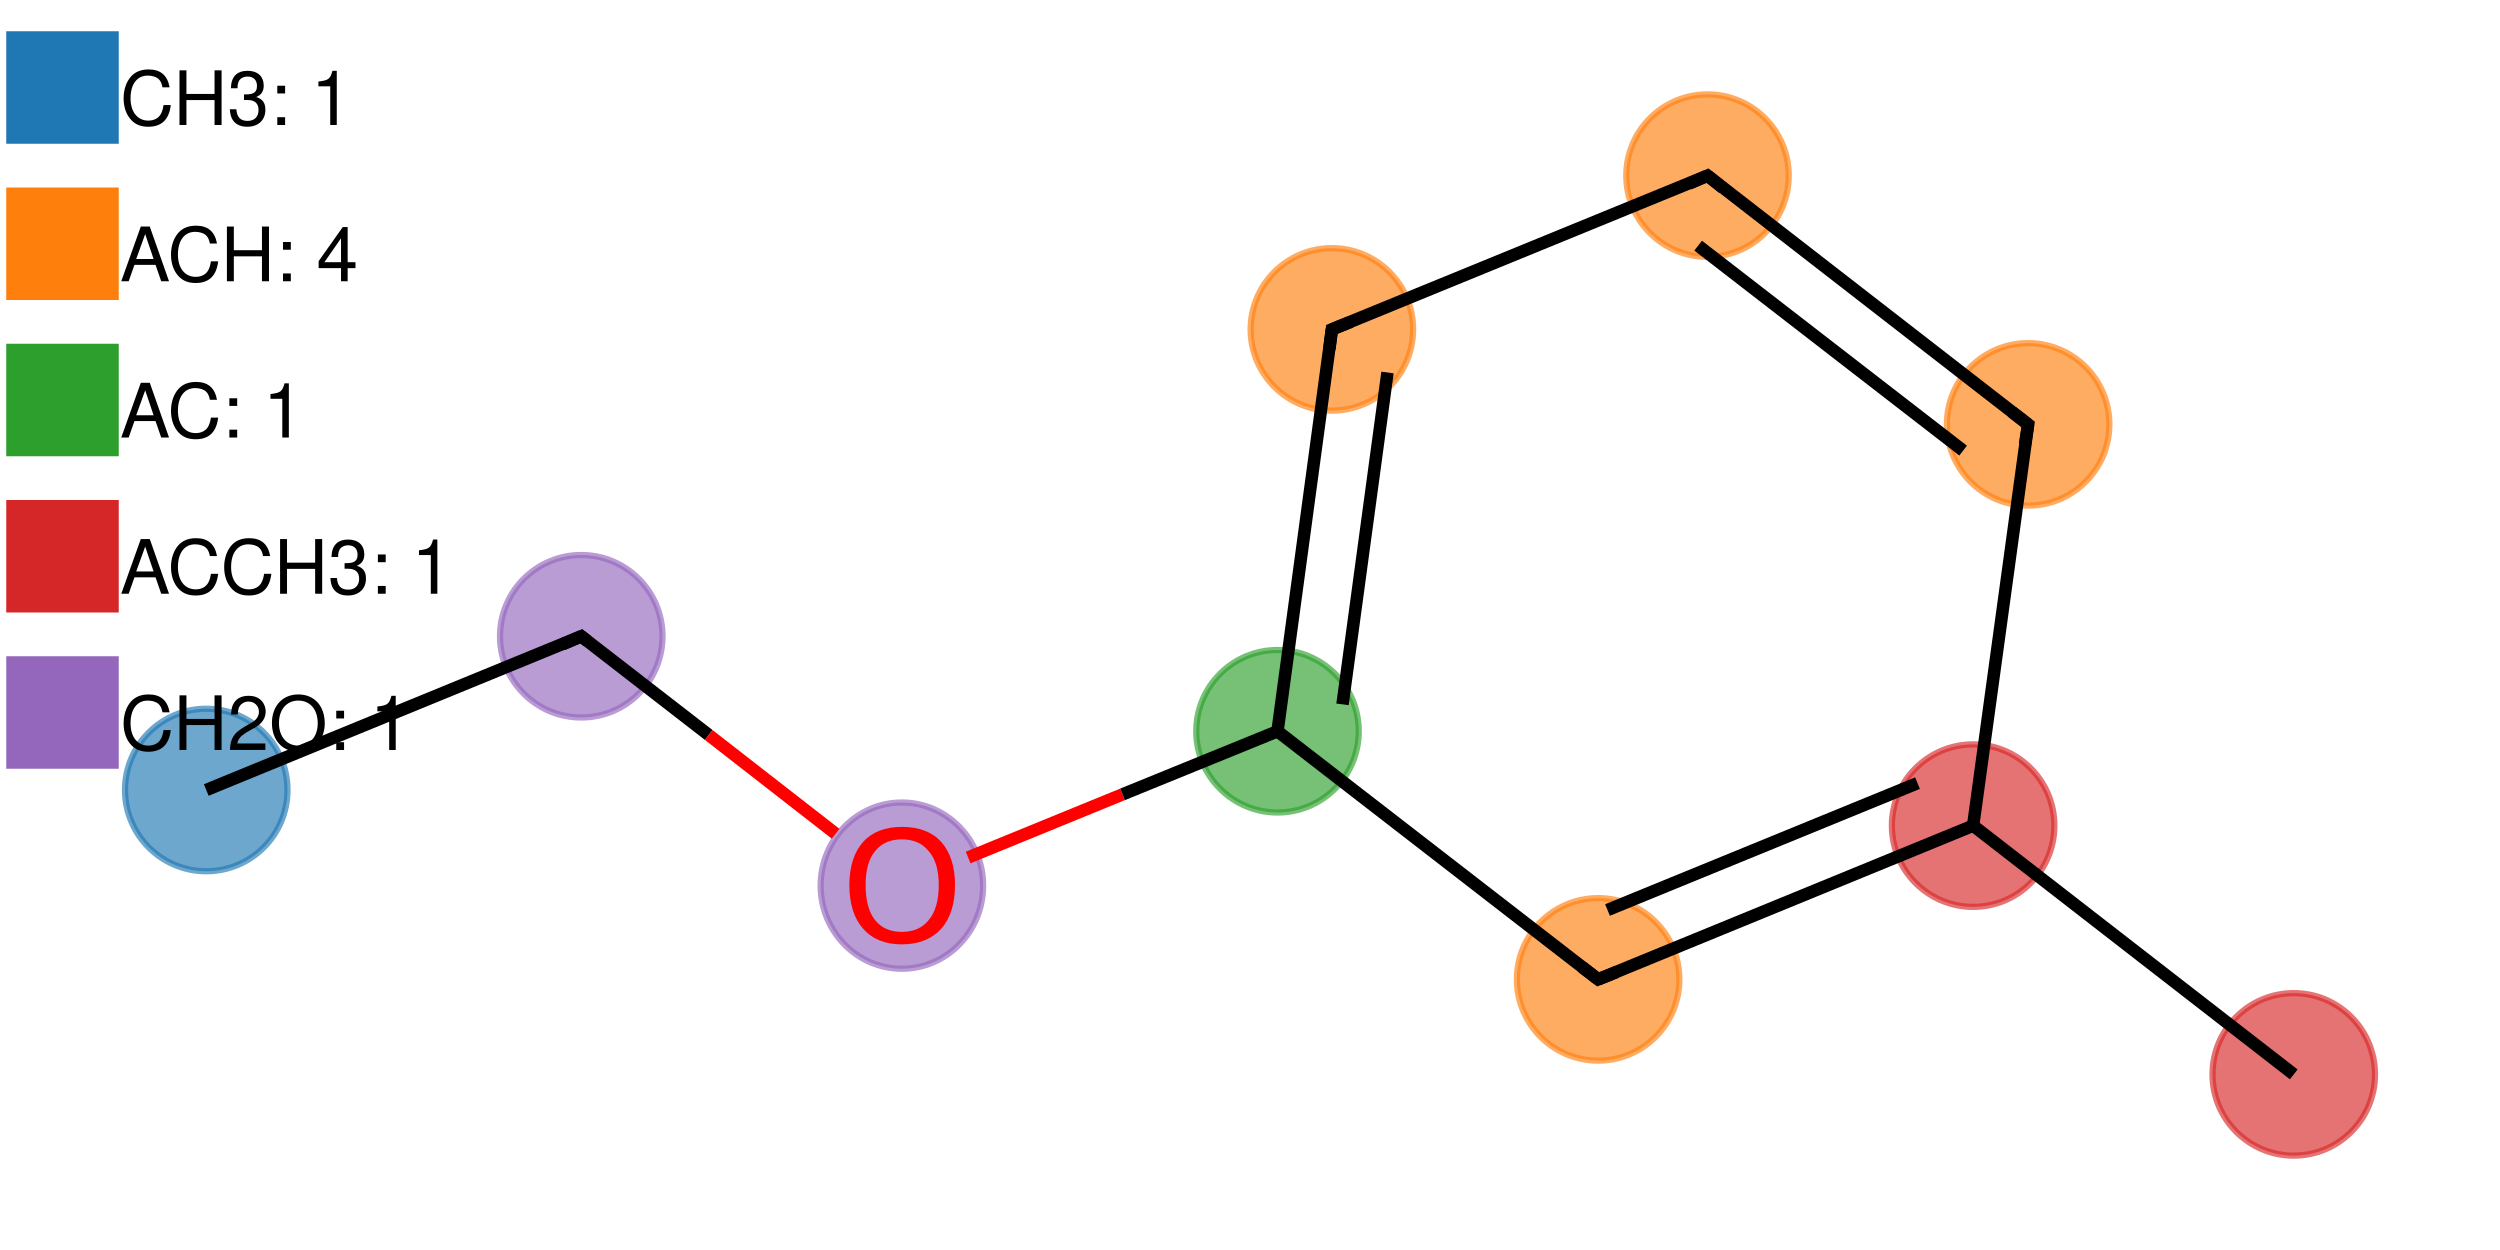
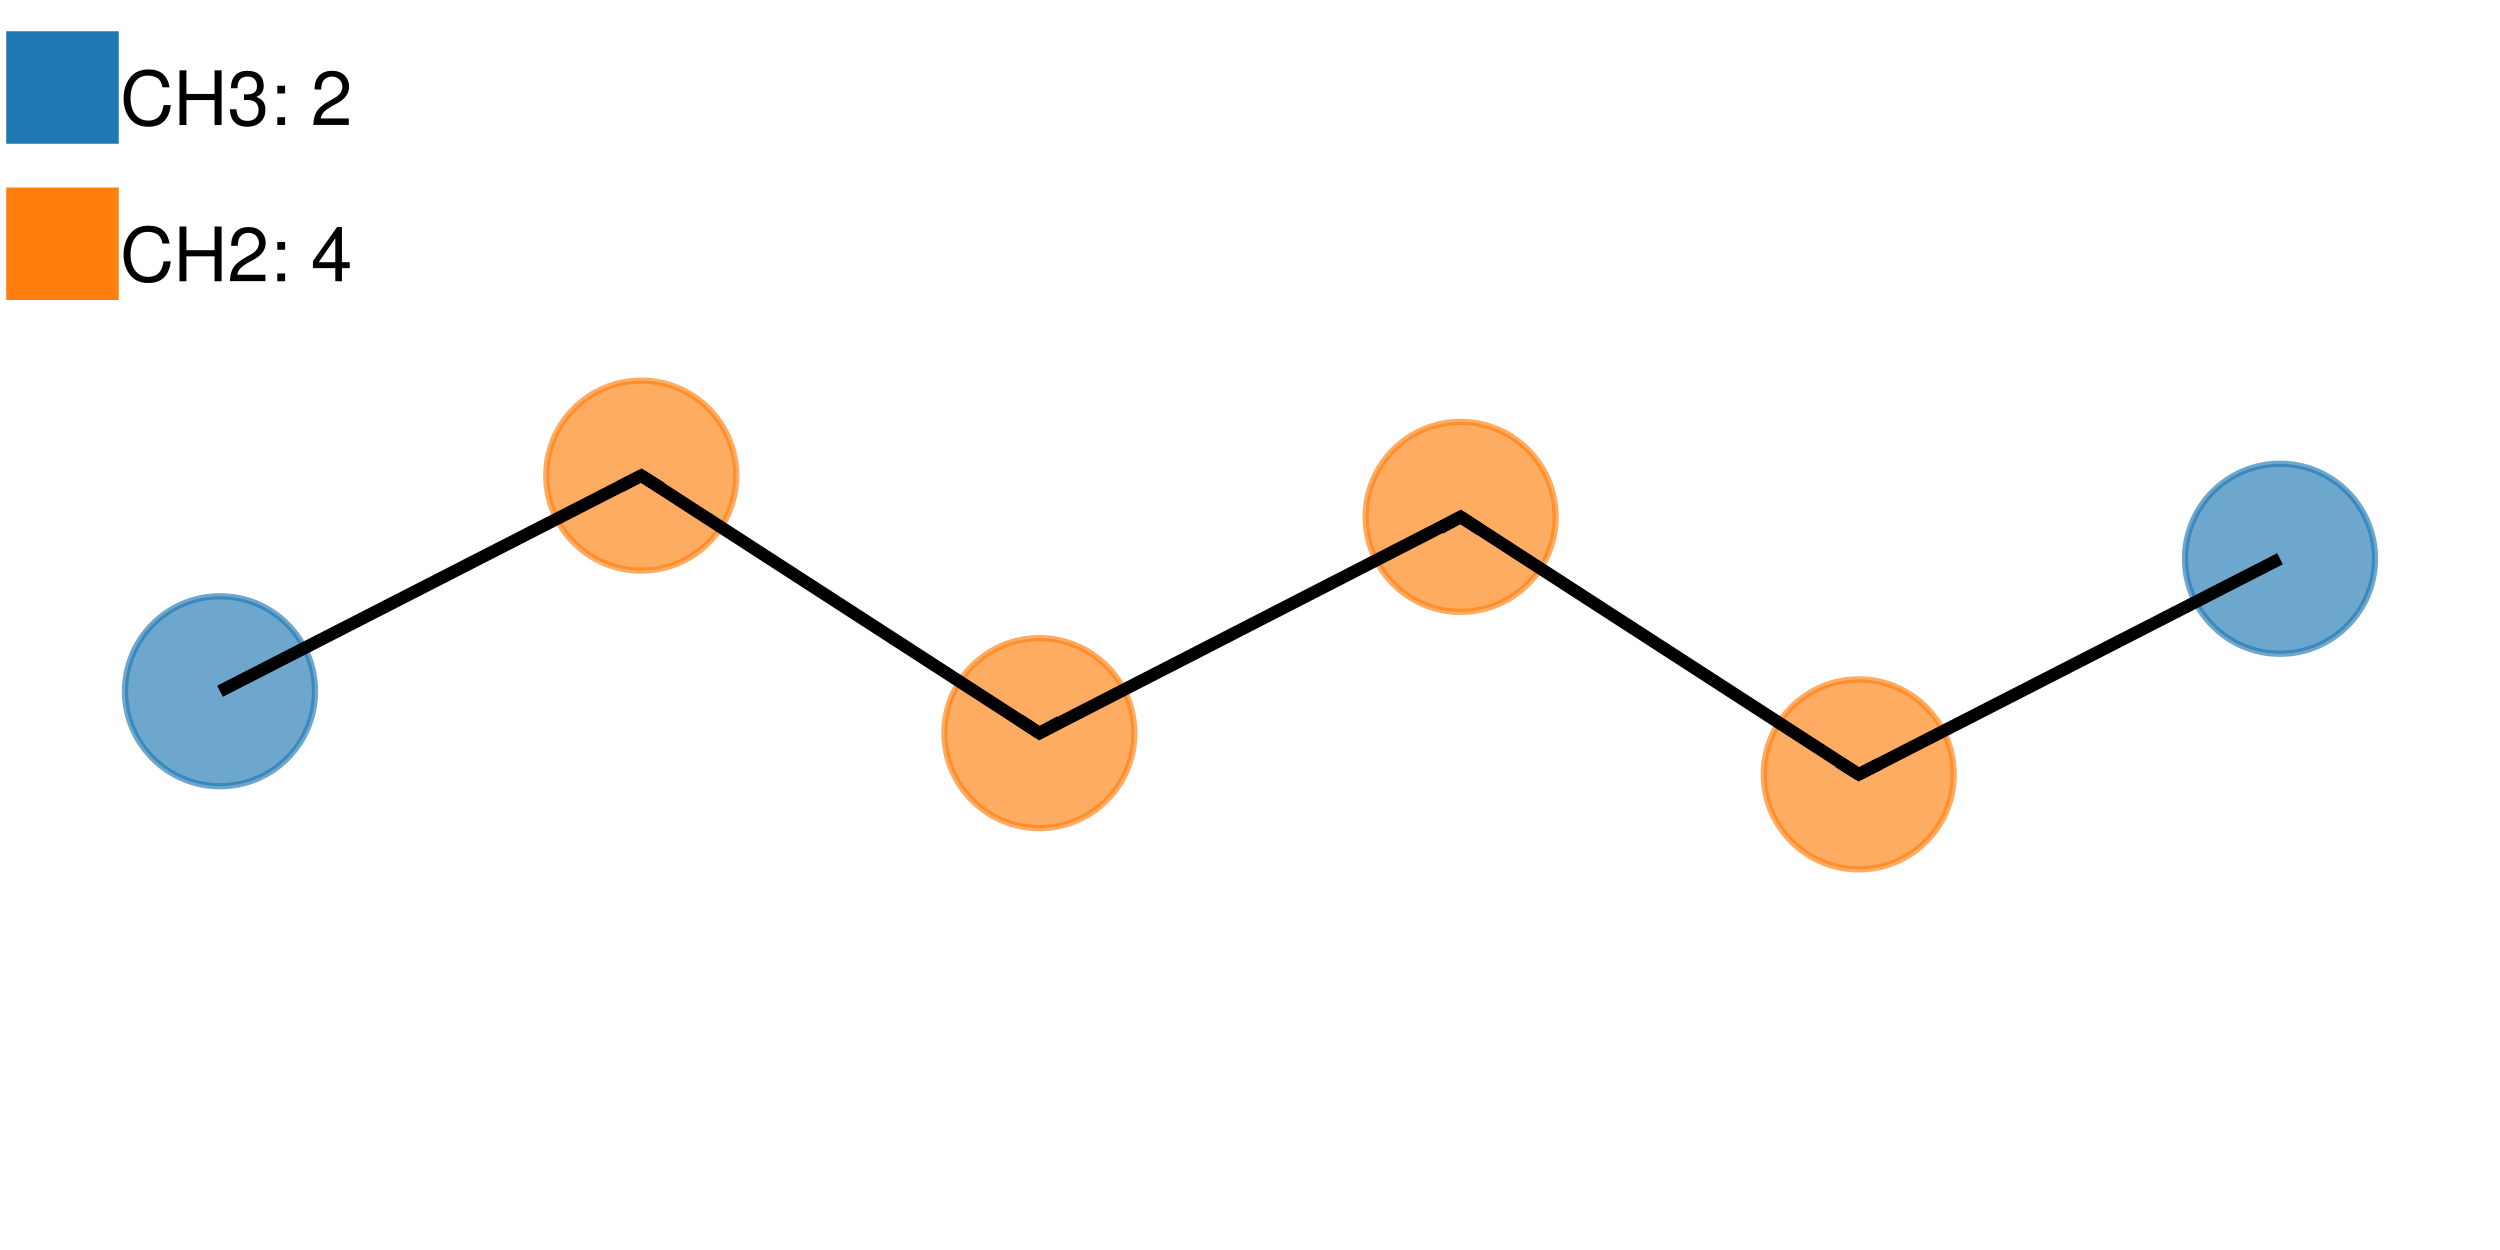
<svg xmlns="http://www.w3.org/2000/svg" version="1.1" baseProfile="full" xml:space="preserve" width="400px" height="200px" viewBox="0 0 400 200">
  <rect style="opacity:1.0;fill:#FFFFFF;stroke:none" width="400.0" height="200.0" x="0.0" y="0.0"> </rect>
-   <ellipse cx="33.0" cy="126.4" rx="13.0" ry="13.0" class="atom-0" style="fill:#1F77B4A5;fill-rule:evenodd;stroke:#1F77B4A5;stroke-width:1.0px;stroke-linecap:butt;stroke-linejoin:miter;stroke-opacity:1" />
-   <ellipse cx="93.0" cy="101.8" rx="13.0" ry="13.0" class="atom-1" style="fill:#9467BDA5;fill-rule:evenodd;stroke:#9467BDA5;stroke-width:1.0px;stroke-linecap:butt;stroke-linejoin:miter;stroke-opacity:1" />
-   <ellipse cx="144.3" cy="141.7" rx="13.0" ry="13.3" class="atom-2" style="fill:#9467BDA5;fill-rule:evenodd;stroke:#9467BDA5;stroke-width:1.0px;stroke-linecap:butt;stroke-linejoin:miter;stroke-opacity:1" />
-   <ellipse cx="204.4" cy="117.0" rx="13.0" ry="13.0" class="atom-3" style="fill:#2CA02CA5;fill-rule:evenodd;stroke:#2CA02CA5;stroke-width:1.0px;stroke-linecap:butt;stroke-linejoin:miter;stroke-opacity:1" />
-   <ellipse cx="213.1" cy="52.7" rx="13.0" ry="13.0" class="atom-4" style="fill:#FF7F0EA5;fill-rule:evenodd;stroke:#FF7F0EA5;stroke-width:1.0px;stroke-linecap:butt;stroke-linejoin:miter;stroke-opacity:1" />
-   <ellipse cx="273.2" cy="28.1" rx="13.0" ry="13.0" class="atom-5" style="fill:#FF7F0EA5;fill-rule:evenodd;stroke:#FF7F0EA5;stroke-width:1.0px;stroke-linecap:butt;stroke-linejoin:miter;stroke-opacity:1" />
-   <ellipse cx="324.5" cy="67.9" rx="13.0" ry="13.0" class="atom-6" style="fill:#FF7F0EA5;fill-rule:evenodd;stroke:#FF7F0EA5;stroke-width:1.0px;stroke-linecap:butt;stroke-linejoin:miter;stroke-opacity:1" />
-   <ellipse cx="315.7" cy="132.1" rx="13.0" ry="13.0" class="atom-7" style="fill:#D62728A5;fill-rule:evenodd;stroke:#D62728A5;stroke-width:1.0px;stroke-linecap:butt;stroke-linejoin:miter;stroke-opacity:1" />
-   <ellipse cx="255.7" cy="156.7" rx="13.0" ry="13.0" class="atom-8" style="fill:#FF7F0EA5;fill-rule:evenodd;stroke:#FF7F0EA5;stroke-width:1.0px;stroke-linecap:butt;stroke-linejoin:miter;stroke-opacity:1" />
-   <ellipse cx="367.0" cy="171.9" rx="13.0" ry="13.0" class="atom-9" style="fill:#D62728A5;fill-rule:evenodd;stroke:#D62728A5;stroke-width:1.0px;stroke-linecap:butt;stroke-linejoin:miter;stroke-opacity:1" />
-   <path class="bond-0 atom-0 atom-1" d="M 33.0,126.4 L 93.0,101.8" style="fill:none;fill-rule:evenodd;stroke:#000000;stroke-width:2.0px;stroke-linecap:butt;stroke-linejoin:miter;stroke-opacity:1" />
-   <path class="bond-1 atom-1 atom-2" d="M 93.0,101.8 L 113.4,117.6" style="fill:none;fill-rule:evenodd;stroke:#000000;stroke-width:2.0px;stroke-linecap:butt;stroke-linejoin:miter;stroke-opacity:1" />
-   <path class="bond-1 atom-1 atom-2" d="M 113.4,117.6 L 133.7,133.4" style="fill:none;fill-rule:evenodd;stroke:#FF0000;stroke-width:2.0px;stroke-linecap:butt;stroke-linejoin:miter;stroke-opacity:1" />
-   <path class="bond-2 atom-2 atom-3" d="M 154.9,137.2 L 179.6,127.1" style="fill:none;fill-rule:evenodd;stroke:#FF0000;stroke-width:2.0px;stroke-linecap:butt;stroke-linejoin:miter;stroke-opacity:1" />
-   <path class="bond-2 atom-2 atom-3" d="M 179.6,127.1 L 204.4,117.0" style="fill:none;fill-rule:evenodd;stroke:#000000;stroke-width:2.0px;stroke-linecap:butt;stroke-linejoin:miter;stroke-opacity:1" />
-   <path class="bond-3 atom-3 atom-4" d="M 204.4,117.0 L 213.1,52.7" style="fill:none;fill-rule:evenodd;stroke:#000000;stroke-width:2.0px;stroke-linecap:butt;stroke-linejoin:miter;stroke-opacity:1" />
-   <path class="bond-3 atom-3 atom-4" d="M 214.8,112.7 L 222.0,59.6" style="fill:none;fill-rule:evenodd;stroke:#000000;stroke-width:2.0px;stroke-linecap:butt;stroke-linejoin:miter;stroke-opacity:1" />
-   <path class="bond-4 atom-4 atom-5" d="M 213.1,52.7 L 273.2,28.1" style="fill:none;fill-rule:evenodd;stroke:#000000;stroke-width:2.0px;stroke-linecap:butt;stroke-linejoin:miter;stroke-opacity:1" />
-   <path class="bond-5 atom-5 atom-6" d="M 273.2,28.1 L 324.5,67.9" style="fill:none;fill-rule:evenodd;stroke:#000000;stroke-width:2.0px;stroke-linecap:butt;stroke-linejoin:miter;stroke-opacity:1" />
-   <path class="bond-5 atom-5 atom-6" d="M 271.7,39.3 L 314.1,72.1" style="fill:none;fill-rule:evenodd;stroke:#000000;stroke-width:2.0px;stroke-linecap:butt;stroke-linejoin:miter;stroke-opacity:1" />
-   <path class="bond-6 atom-6 atom-7" d="M 324.5,67.9 L 315.7,132.1" style="fill:none;fill-rule:evenodd;stroke:#000000;stroke-width:2.0px;stroke-linecap:butt;stroke-linejoin:miter;stroke-opacity:1" />
-   <path class="bond-7 atom-7 atom-8" d="M 315.7,132.1 L 255.7,156.7" style="fill:none;fill-rule:evenodd;stroke:#000000;stroke-width:2.0px;stroke-linecap:butt;stroke-linejoin:miter;stroke-opacity:1" />
-   <path class="bond-7 atom-7 atom-8" d="M 306.8,125.3 L 257.2,145.6" style="fill:none;fill-rule:evenodd;stroke:#000000;stroke-width:2.0px;stroke-linecap:butt;stroke-linejoin:miter;stroke-opacity:1" />
-   <path class="bond-8 atom-7 atom-9" d="M 315.7,132.1 L 367.0,171.9" style="fill:none;fill-rule:evenodd;stroke:#000000;stroke-width:2.0px;stroke-linecap:butt;stroke-linejoin:miter;stroke-opacity:1" />
-   <path class="bond-9 atom-8 atom-3" d="M 255.7,156.7 L 204.4,117.0" style="fill:none;fill-rule:evenodd;stroke:#000000;stroke-width:2.0px;stroke-linecap:butt;stroke-linejoin:miter;stroke-opacity:1" />
-   <path d="M 90.0,103.1 L 93.0,101.8 L 94.0,102.6" style="fill:none;stroke:#000000;stroke-width:2.0px;stroke-linecap:butt;stroke-linejoin:miter;stroke-opacity:1;" />
-   <path d="M 212.7,55.9 L 213.1,52.7 L 216.1,51.5" style="fill:none;stroke:#000000;stroke-width:2.0px;stroke-linecap:butt;stroke-linejoin:miter;stroke-opacity:1;" />
-   <path d="M 270.2,29.4 L 273.2,28.1 L 275.7,30.1" style="fill:none;stroke:#000000;stroke-width:2.0px;stroke-linecap:butt;stroke-linejoin:miter;stroke-opacity:1;" />
-   <path d="M 321.9,65.9 L 324.5,67.9 L 324.0,71.1" style="fill:none;stroke:#000000;stroke-width:2.0px;stroke-linecap:butt;stroke-linejoin:miter;stroke-opacity:1;" />
-   <path d="M 258.7,155.5 L 255.7,156.7 L 253.1,154.7" style="fill:none;stroke:#000000;stroke-width:2.0px;stroke-linecap:butt;stroke-linejoin:miter;stroke-opacity:1;" />
-   <path class="atom-2" d="M 135.9 141.6 Q 135.9 137.2, 138.1 134.7 Q 140.3 132.3, 144.3 132.3 Q 148.4 132.3, 150.6 134.7 Q 152.8 137.2, 152.8 141.6 Q 152.8 146.1, 150.6 148.6 Q 148.3 151.1, 144.3 151.1 Q 140.3 151.1, 138.1 148.6 Q 135.9 146.1, 135.9 141.6 M 144.3 149.1 Q 147.1 149.1, 148.6 147.2 Q 150.2 145.3, 150.2 141.6 Q 150.2 138.0, 148.6 136.2 Q 147.1 134.3, 144.3 134.3 Q 141.5 134.3, 140.0 136.2 Q 138.5 138.0, 138.5 141.6 Q 138.5 145.3, 140.0 147.2 Q 141.5 149.1, 144.3 149.1 " fill="#FF0000" />
+   <ellipse cx="35.2" cy="110.6" rx="15.2" ry="15.2" class="atom-0" style="fill:#1F77B4A5;fill-rule:evenodd;stroke:#1F77B4A5;stroke-width:1.0px;stroke-linecap:butt;stroke-linejoin:miter;stroke-opacity:1" />
+   <ellipse cx="102.6" cy="76.1" rx="15.2" ry="15.2" class="atom-1" style="fill:#FF7F0EA5;fill-rule:evenodd;stroke:#FF7F0EA5;stroke-width:1.0px;stroke-linecap:butt;stroke-linejoin:miter;stroke-opacity:1" />
+   <ellipse cx="166.3" cy="117.3" rx="15.2" ry="15.2" class="atom-2" style="fill:#FF7F0EA5;fill-rule:evenodd;stroke:#FF7F0EA5;stroke-width:1.0px;stroke-linecap:butt;stroke-linejoin:miter;stroke-opacity:1" />
+   <ellipse cx="233.7" cy="82.7" rx="15.2" ry="15.2" class="atom-3" style="fill:#FF7F0EA5;fill-rule:evenodd;stroke:#FF7F0EA5;stroke-width:1.0px;stroke-linecap:butt;stroke-linejoin:miter;stroke-opacity:1" />
+   <ellipse cx="297.4" cy="123.9" rx="15.2" ry="15.2" class="atom-4" style="fill:#FF7F0EA5;fill-rule:evenodd;stroke:#FF7F0EA5;stroke-width:1.0px;stroke-linecap:butt;stroke-linejoin:miter;stroke-opacity:1" />
+   <ellipse cx="364.8" cy="89.4" rx="15.2" ry="15.2" class="atom-5" style="fill:#1F77B4A5;fill-rule:evenodd;stroke:#1F77B4A5;stroke-width:1.0px;stroke-linecap:butt;stroke-linejoin:miter;stroke-opacity:1" />
+   <path class="bond-0 atom-0 atom-1" d="M 35.2,110.6 L 102.6,76.1" style="fill:none;fill-rule:evenodd;stroke:#000000;stroke-width:2.0px;stroke-linecap:butt;stroke-linejoin:miter;stroke-opacity:1" />
+   <path class="bond-1 atom-1 atom-2" d="M 102.6,76.1 L 166.3,117.3" style="fill:none;fill-rule:evenodd;stroke:#000000;stroke-width:2.0px;stroke-linecap:butt;stroke-linejoin:miter;stroke-opacity:1" />
+   <path class="bond-2 atom-2 atom-3" d="M 166.3,117.3 L 233.7,82.7" style="fill:none;fill-rule:evenodd;stroke:#000000;stroke-width:2.0px;stroke-linecap:butt;stroke-linejoin:miter;stroke-opacity:1" />
+   <path class="bond-3 atom-3 atom-4" d="M 233.7,82.7 L 297.4,123.9" style="fill:none;fill-rule:evenodd;stroke:#000000;stroke-width:2.0px;stroke-linecap:butt;stroke-linejoin:miter;stroke-opacity:1" />
+   <path class="bond-4 atom-4 atom-5" d="M 297.4,123.9 L 364.8,89.4" style="fill:none;fill-rule:evenodd;stroke:#000000;stroke-width:2.0px;stroke-linecap:butt;stroke-linejoin:miter;stroke-opacity:1" />
+   <path d="M 99.3,77.8 L 102.6,76.1 L 105.8,78.1" style="fill:none;stroke:#000000;stroke-width:2.0px;stroke-linecap:butt;stroke-linejoin:miter;stroke-opacity:1;" />
+   <path d="M 163.1,115.2 L 166.3,117.3 L 169.6,115.5" style="fill:none;stroke:#000000;stroke-width:2.0px;stroke-linecap:butt;stroke-linejoin:miter;stroke-opacity:1;" />
+   <path d="M 230.4,84.5 L 233.7,82.7 L 236.9,84.8" style="fill:none;stroke:#000000;stroke-width:2.0px;stroke-linecap:butt;stroke-linejoin:miter;stroke-opacity:1;" />
+   <path d="M 294.2,121.9 L 297.4,123.9 L 300.7,122.2" style="fill:none;stroke:#000000;stroke-width:2.0px;stroke-linecap:butt;stroke-linejoin:miter;stroke-opacity:1;" />
  <rect x="1" y="5" width="18.0" height="18.0" fill="rgb(31, 119, 179)" />
-   <text x="19.2" y="20" font-family="Helvetica" font-size="12" fill="black">CH3: 1</text>
+   <text x="19.2" y="20" font-family="Helvetica" font-size="12" fill="black">CH3: 2</text>
  <rect x="1" y="30" width="18.0" height="18.0" fill="rgb(255, 127, 13)" />
-   <text x="19.2" y="45" font-family="Helvetica" font-size="12" fill="black">ACH: 4</text>
-   <rect x="1" y="55" width="18.0" height="18.0" fill="rgb(44, 159, 44)" />
-   <text x="19.2" y="70" font-family="Helvetica" font-size="12" fill="black">AC: 1</text>
-   <rect x="1" y="80" width="18.0" height="18.0" fill="rgb(214, 39, 40)" />
-   <text x="19.2" y="95" font-family="Helvetica" font-size="12" fill="black">ACCH3: 1</text>
-   <rect x="1" y="105" width="18.0" height="18.0" fill="rgb(148, 103, 188)" />
-   <text x="19.2" y="120" font-family="Helvetica" font-size="12" fill="black">CH2O: 1</text>
+   <text x="19.2" y="45" font-family="Helvetica" font-size="12" fill="black">CH2: 4</text>
  <text x="200.0" y="40" font-family="Helvetica" font-size="12" font-weight="bold" fill="black" text-anchor="middle" />
</svg>
